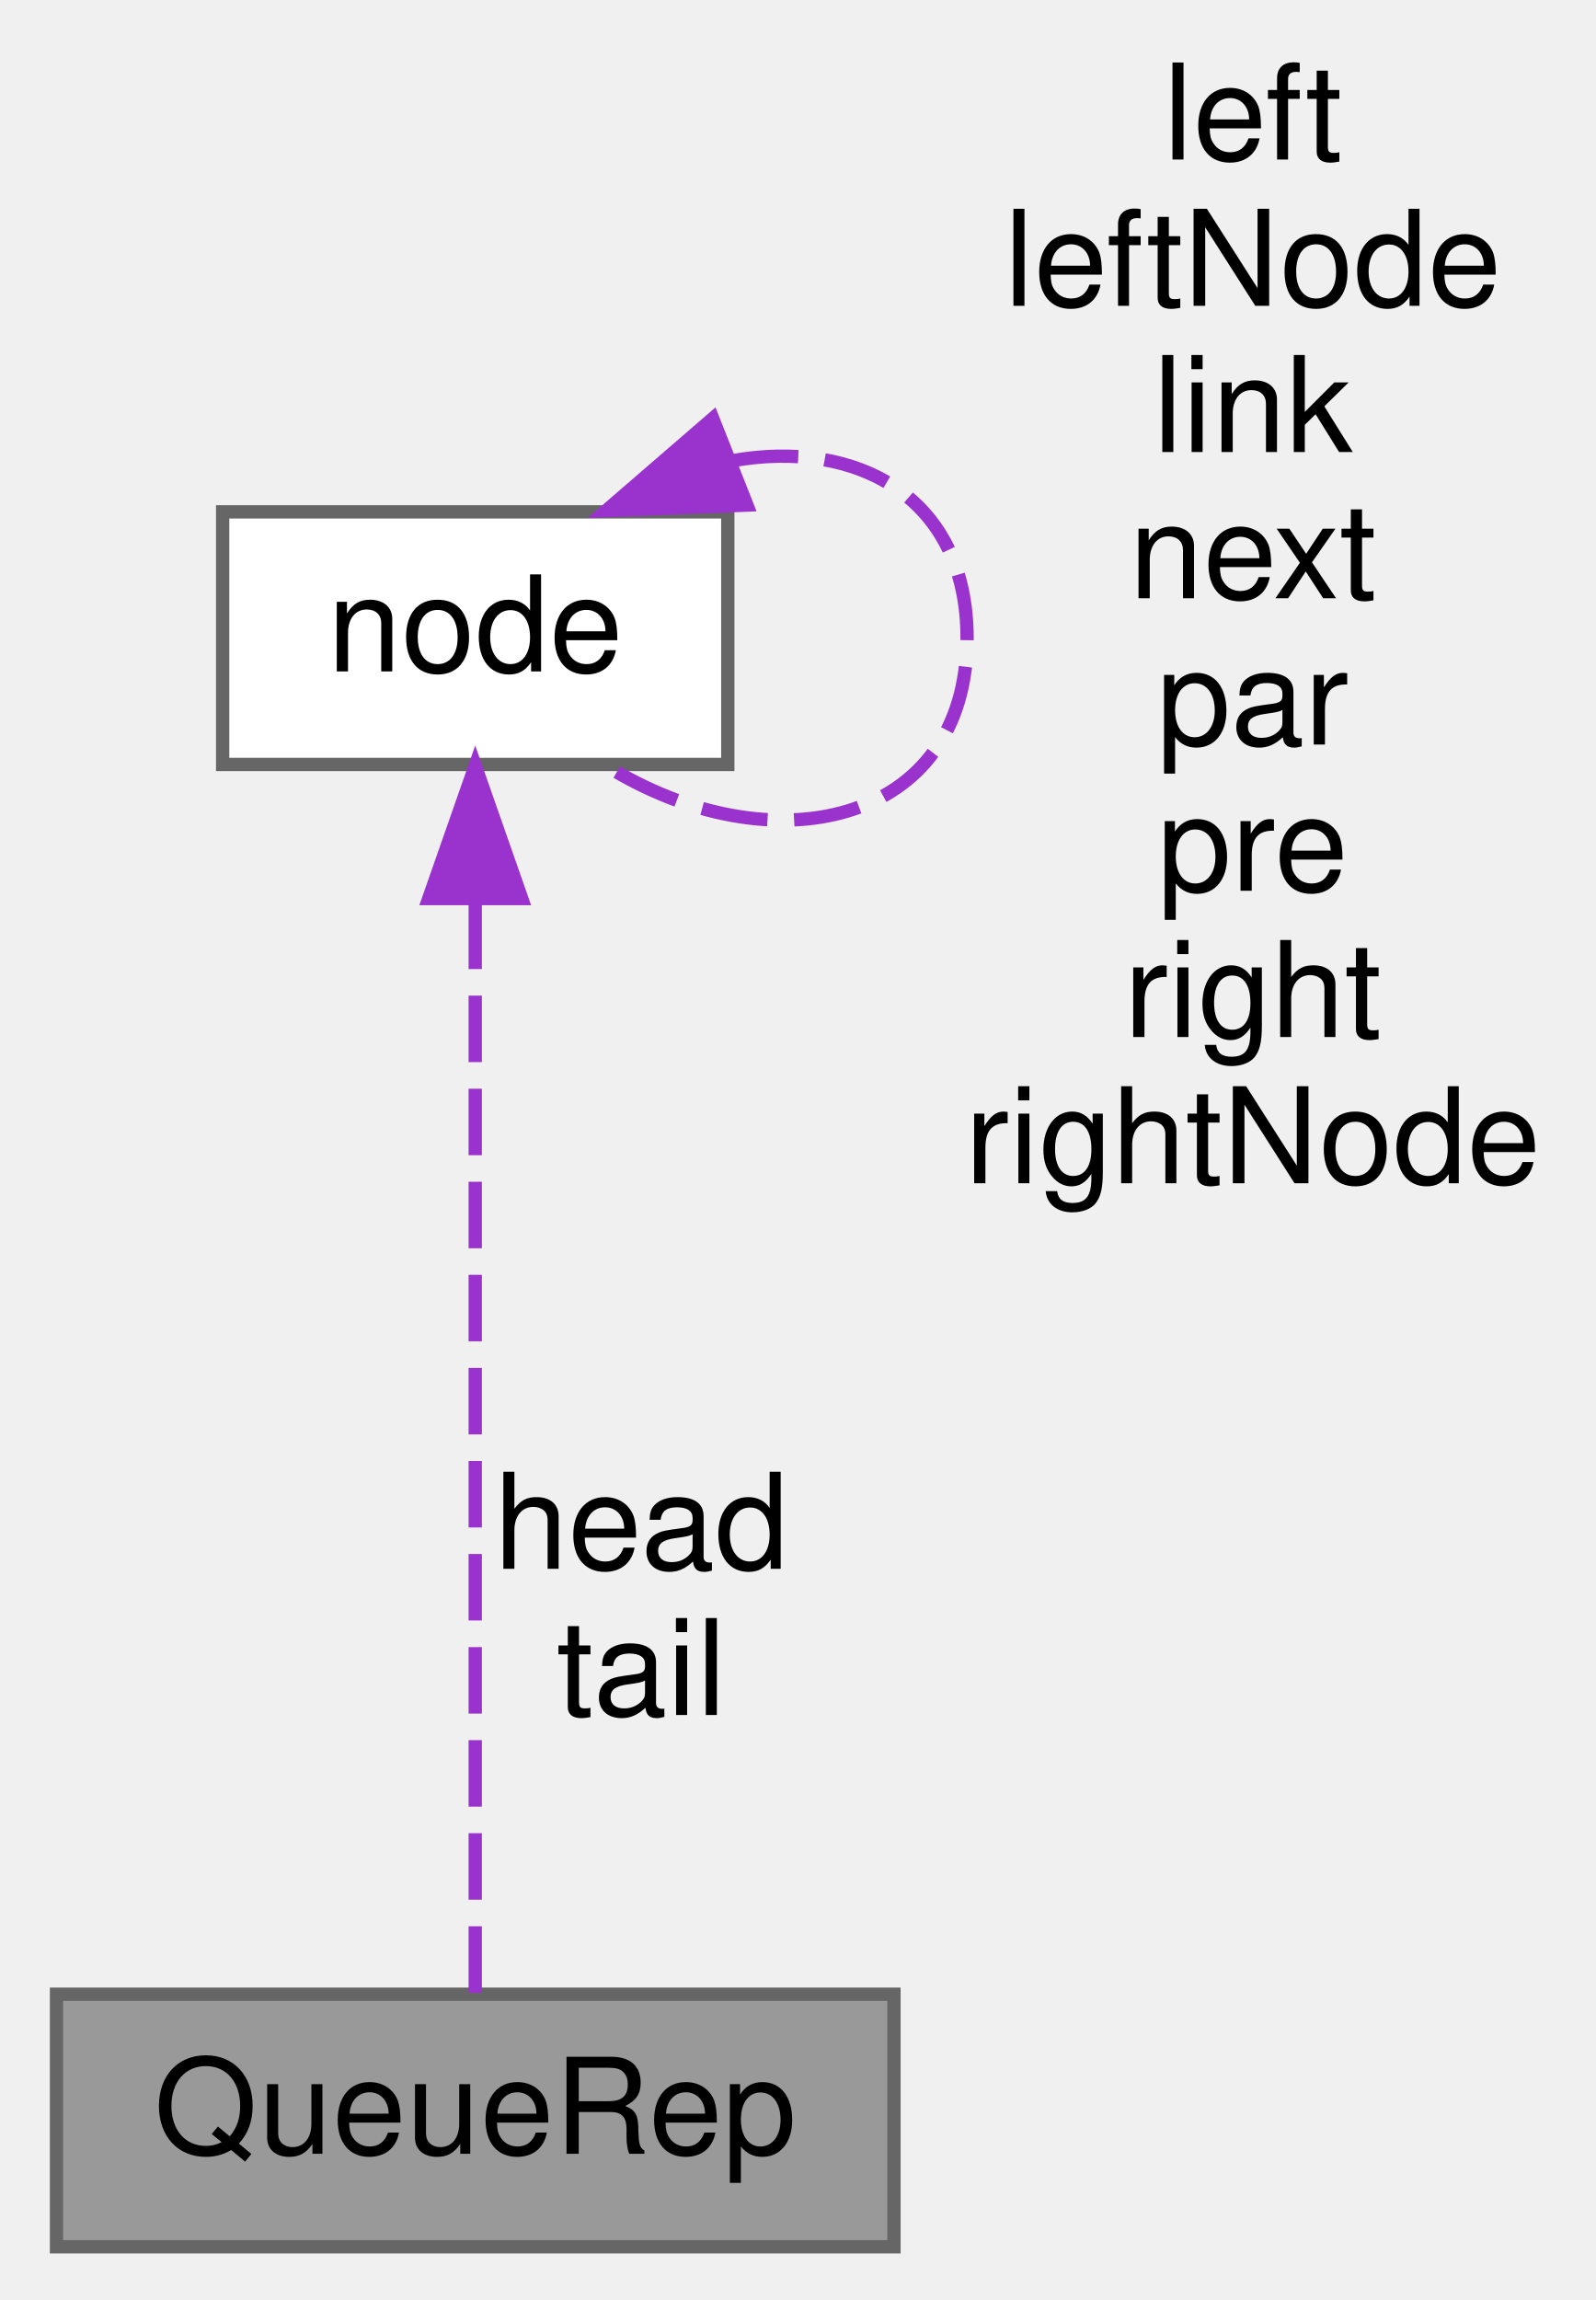
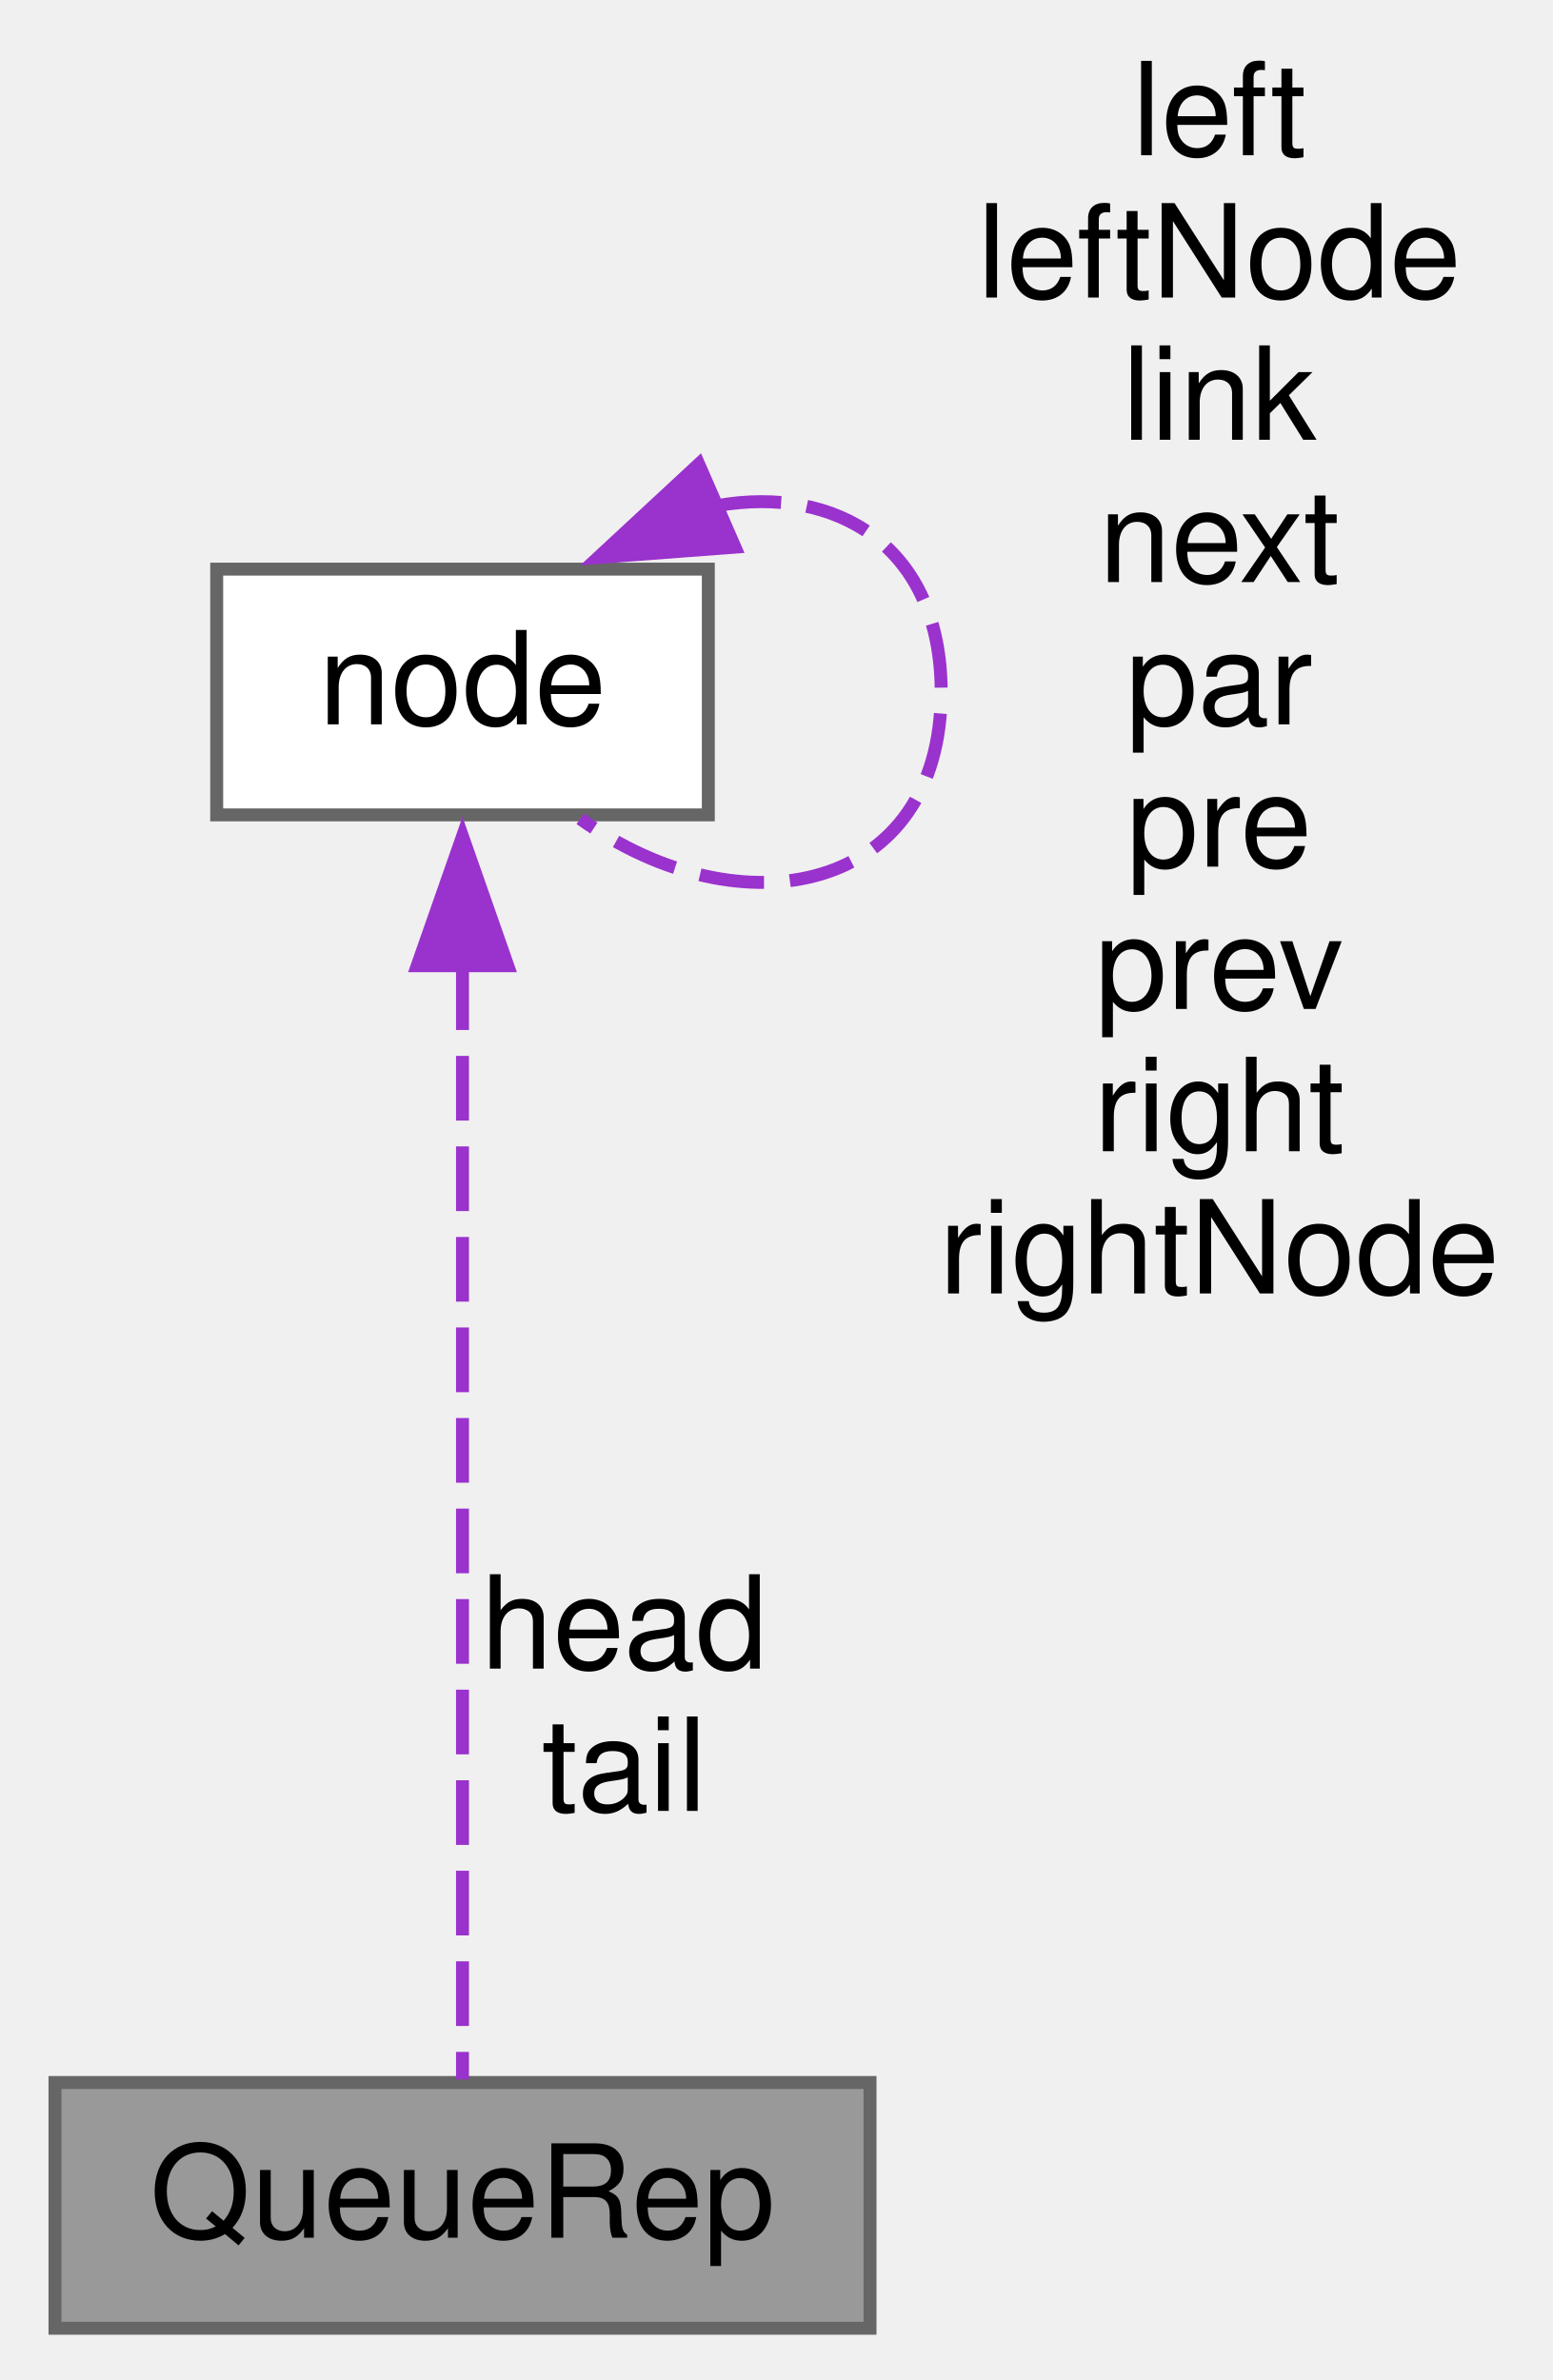
- <svg xmlns="http://www.w3.org/2000/svg" xmlns:xlink="http://www.w3.org/1999/xlink" width="120pt" height="173pt" viewBox="0.00 0.00 119.50 173.00">
-   <g id="graph0" class="graph" transform="scale(1 1) rotate(0) translate(4 169)">
+ <svg xmlns="http://www.w3.org/2000/svg" xmlns:xlink="http://www.w3.org/1999/xlink" width="120pt" height="184pt" viewBox="0.00 0.00 119.50 184.00">
+   <g id="graph0" class="graph" transform="scale(1 1) rotate(0) translate(4 180)">
    <g id="node1" class="node">
      <g id="a_node1">
        <a xlink:title=" ">
          <polygon fill="#999999" stroke="#666666" points="63,-19 0,-19 0,0 63,0 63,-19" />
          <text text-anchor="middle" x="31.5" y="-7" font-family="Helvetica,sans-Serif" font-size="10.00">QueueRep</text>
        </a>
      </g>
    </g>
    <g id="node2" class="node">
      <g id="a_node2">
        <a xlink:href="../../d5/da1/structnode.html" target="_top" xlink:title="Node, the basic data structure in the tree.">
-           <polygon fill="white" stroke="#666666" points="50.5,-130.5 12.5,-130.5 12.5,-111.5 50.5,-111.5 50.5,-130.5" />
-           <text text-anchor="middle" x="31.5" y="-118.5" font-family="Helvetica,sans-Serif" font-size="10.00">node</text>
+           <polygon fill="white" stroke="#666666" points="50.5,-136 12.5,-136 12.5,-117 50.5,-117 50.5,-136" />
+           <text text-anchor="middle" x="31.5" y="-124" font-family="Helvetica,sans-Serif" font-size="10.00">node</text>
        </a>
      </g>
    </g>
    <g id="edge1" class="edge">
-       <path fill="none" stroke="#9a32cd" stroke-dasharray="5,2" d="M31.5,-101.11C31.5,-77.08 31.5,-36.61 31.5,-19.05" />
-       <polygon fill="#9a32cd" stroke="#9a32cd" points="28,-101.41 31.5,-111.41 35,-101.41 28,-101.41" />
+       <path fill="none" stroke="#9a32cd" stroke-dasharray="5,2" d="M31.5,-105.37C31.5,-79.99 31.5,-37.48 31.5,-19.24" />
+       <polygon fill="#9a32cd" stroke="#9a32cd" points="28,-105.34 31.5,-115.34 35,-105.34 28,-105.34" />
      <text text-anchor="middle" x="44" y="-51" font-family="Helvetica,sans-Serif" font-size="10.00"> head</text>
      <text text-anchor="middle" x="44" y="-40" font-family="Helvetica,sans-Serif" font-size="10.00">tail</text>
    </g>
    <g id="edge2" class="edge">
-       <path fill="none" stroke="#9a32cd" stroke-dasharray="5,2" d="M50.82,-134.34C60.2,-136.03 68.5,-131.59 68.5,-121 68.5,-106.88 53.74,-103.69 41.35,-111.41" />
-       <polygon fill="#9a32cd" stroke="#9a32cd" points="51.94,-131.01 41.35,-130.59 49.37,-137.52 51.94,-131.01" />
-       <text text-anchor="middle" x="90" y="-157" font-family="Helvetica,sans-Serif" font-size="10.00"> left</text>
-       <text text-anchor="middle" x="90" y="-146" font-family="Helvetica,sans-Serif" font-size="10.00">leftNode</text>
-       <text text-anchor="middle" x="90" y="-135" font-family="Helvetica,sans-Serif" font-size="10.00">link</text>
-       <text text-anchor="middle" x="90" y="-124" font-family="Helvetica,sans-Serif" font-size="10.00">next</text>
-       <text text-anchor="middle" x="90" y="-113" font-family="Helvetica,sans-Serif" font-size="10.00">par</text>
-       <text text-anchor="middle" x="90" y="-102" font-family="Helvetica,sans-Serif" font-size="10.00">pre</text>
+       <path fill="none" stroke="#9a32cd" stroke-dasharray="5,2" d="M51.15,-140.9C60.39,-142.55 68.5,-137.75 68.5,-126.5 68.5,-111.01 53.14,-107.75 40.6,-116.7" />
+       <polygon fill="#9a32cd" stroke="#9a32cd" points="52.56,-137.7 41.99,-136.9 49.76,-144.11 52.56,-137.7" />
+       <text text-anchor="middle" x="90" y="-168" font-family="Helvetica,sans-Serif" font-size="10.00"> left</text>
+       <text text-anchor="middle" x="90" y="-157" font-family="Helvetica,sans-Serif" font-size="10.00">leftNode</text>
+       <text text-anchor="middle" x="90" y="-146" font-family="Helvetica,sans-Serif" font-size="10.00">link</text>
+       <text text-anchor="middle" x="90" y="-135" font-family="Helvetica,sans-Serif" font-size="10.00">next</text>
+       <text text-anchor="middle" x="90" y="-124" font-family="Helvetica,sans-Serif" font-size="10.00">par</text>
+       <text text-anchor="middle" x="90" y="-113" font-family="Helvetica,sans-Serif" font-size="10.00">pre</text>
+       <text text-anchor="middle" x="90" y="-102" font-family="Helvetica,sans-Serif" font-size="10.00">prev</text>
      <text text-anchor="middle" x="90" y="-91" font-family="Helvetica,sans-Serif" font-size="10.00">right</text>
      <text text-anchor="middle" x="90" y="-80" font-family="Helvetica,sans-Serif" font-size="10.00">rightNode</text>
    </g>
  </g>
</svg>
